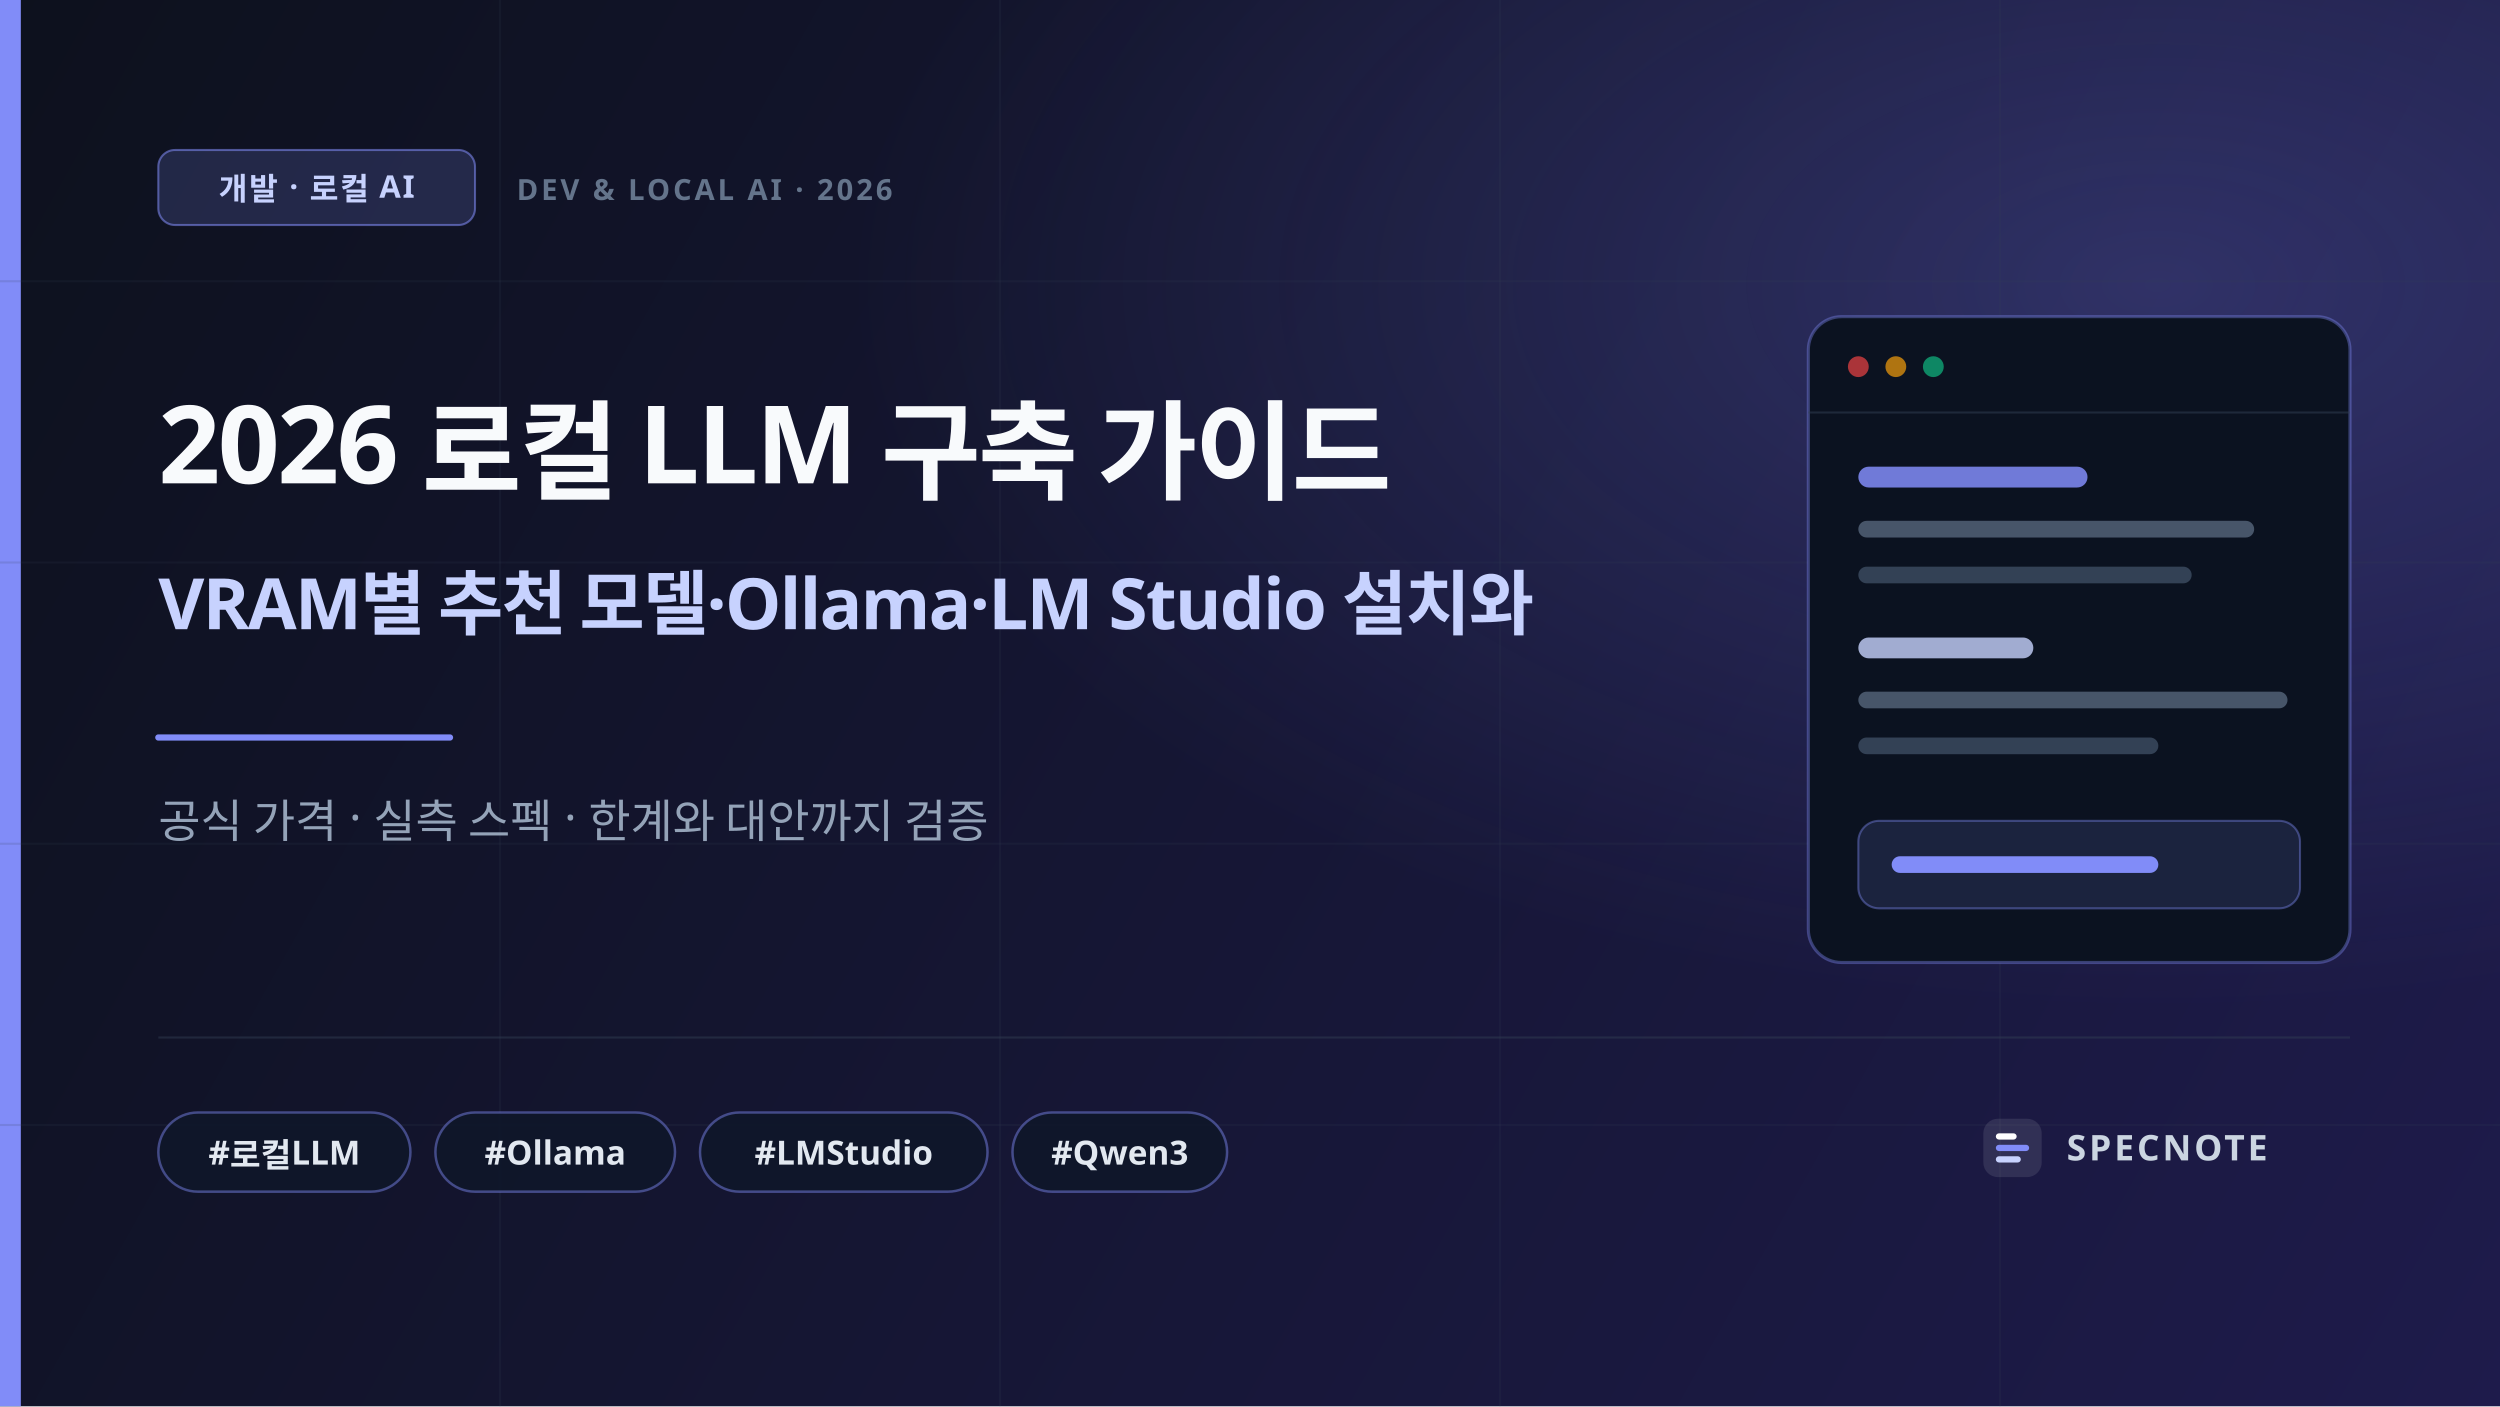
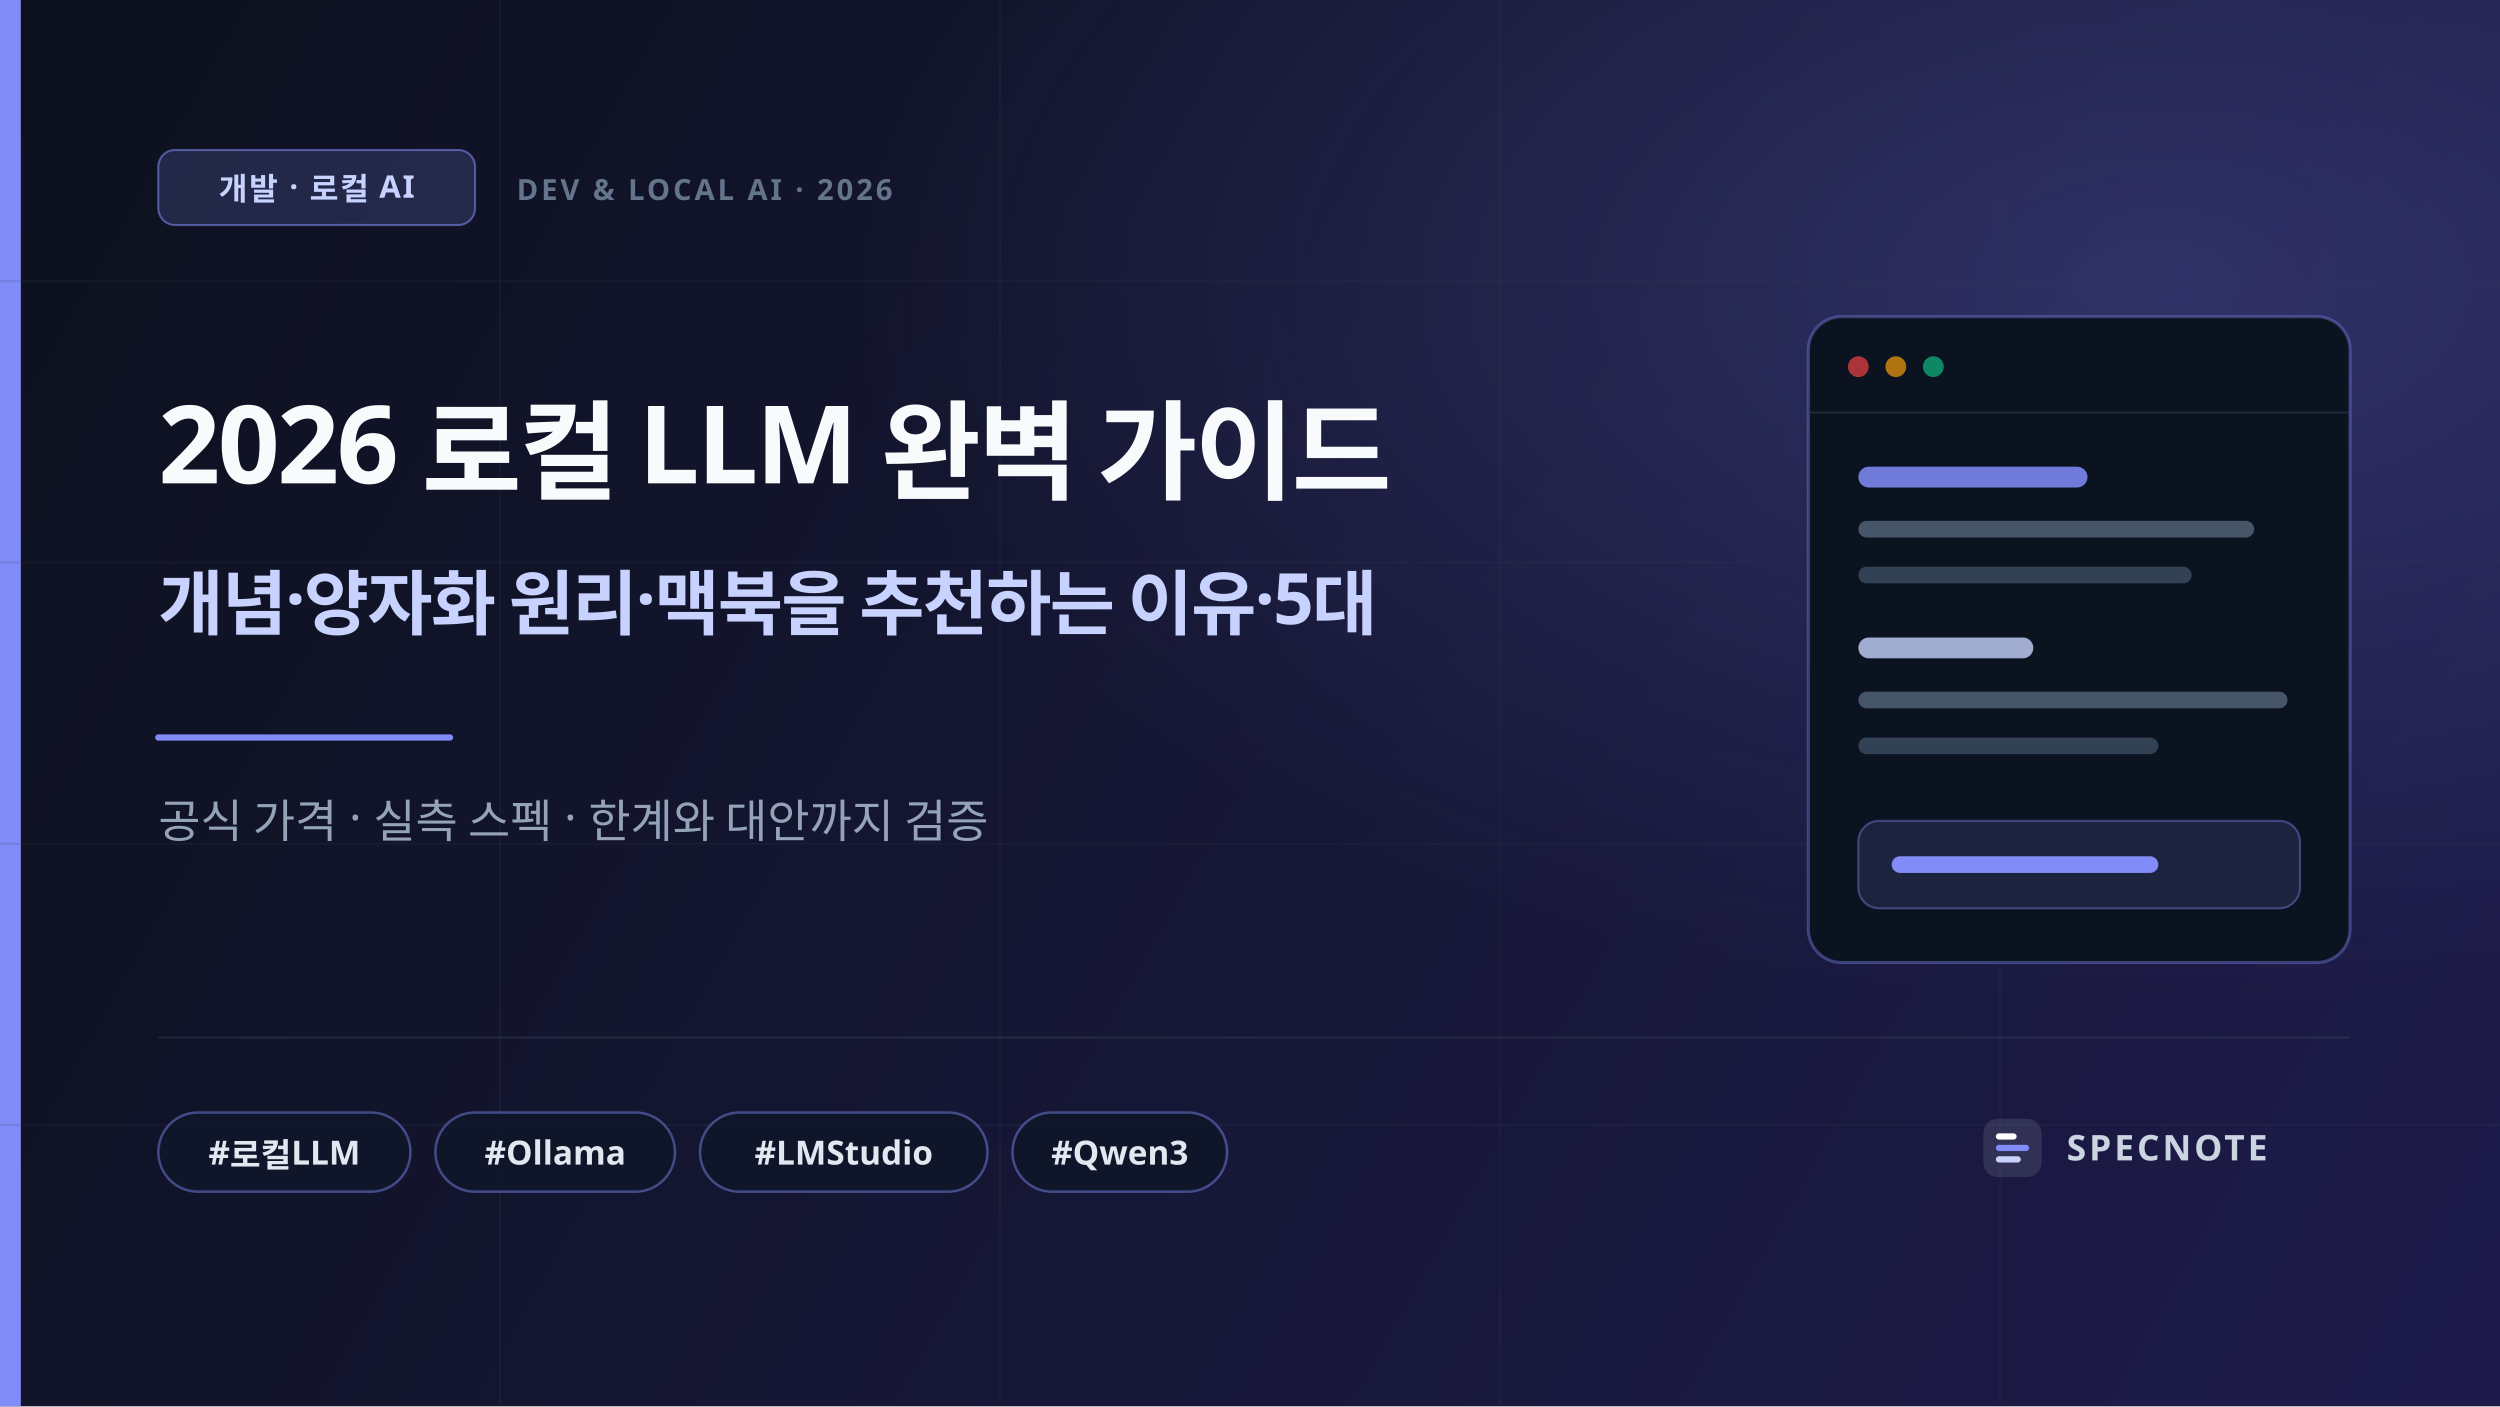
<svg xmlns="http://www.w3.org/2000/svg" viewBox="0 0 1200 675" fill="none">
  <defs>
    <linearGradient id="bg" x1="0" y1="0" x2="1200" y2="675" gradientUnits="userSpaceOnUse">
      <stop offset="0%" stop-color="#0D111D" />
      <stop offset="100%" stop-color="#1E1B4B" />
    </linearGradient>
    <radialGradient id="glow" cx="0.86" cy="0.2" r="0.52">
      <stop offset="0%" stop-color="#818CF8" stop-opacity="0.22" />
      <stop offset="100%" stop-color="#818CF8" stop-opacity="0" />
    </radialGradient>
  </defs>
  <rect width="1200" height="675" fill="url(#bg)" />
  <rect width="1200" height="675" fill="url(#glow)" />
  <rect x="0" y="0" width="10" height="675" fill="#818CF8" />
  <g stroke="#334155" stroke-opacity="0.16">
    <path d="M0 135H1200M0 270H1200M0 405H1200M0 540H1200" />
    <path d="M240 0V675M480 0V675M720 0V675M960 0V675" />
  </g>
  <rect x="76" y="72" width="152" height="36" rx="8" fill="#818CF8" fill-opacity="0.18" stroke="#818CF8" stroke-opacity="0.55" />
  <text x="152" y="96" text-anchor="middle" fill="#C7D2FE" font-family="'Pretendard', 'Malgun Gothic', sans-serif" font-size="15" font-weight="800" letter-spacing="0.8">개발 · 로컬 AI</text>
  <text x="248" y="96" fill="#64748B" font-family="'Pretendard', 'Malgun Gothic', sans-serif" font-size="14" font-weight="700" letter-spacing="1.4">DEV &amp; LOCAL AI · 2026</text>
-   <text x="76" y="232" fill="#F8FAFC" font-family="'Pretendard', 'Apple SD Gothic Neo', 'Malgun Gothic', 'Noto Sans KR', sans-serif" font-size="52" font-weight="900" letter-spacing="-1.2">2026 로컬 LLM 구축 가이드</text>
-   <text x="76" y="302" fill="#C7D2FE" font-family="'Pretendard', 'Apple SD Gothic Neo', 'Malgun Gothic', 'Noto Sans KR', sans-serif" font-size="34" font-weight="800" letter-spacing="-0.8">VRAM별 추천 모델·Ollama·LM Studio 설치와</text>
+   <text x="76" y="232" fill="#F8FAFC" font-family="'Pretendard', 'Apple SD Gothic Neo', 'Malgun Gothic', 'Noto Sans KR', sans-serif" font-size="52" font-weight="900" letter-spacing="-1.2">2026 로컬 LLM 완벽 가이드</text>
+   <text x="76" y="302" fill="#C7D2FE" font-family="'Pretendard', 'Apple SD Gothic Neo', 'Malgun Gothic', 'Noto Sans KR', sans-serif" font-size="34" font-weight="800" letter-spacing="-0.8">개념·양자화 원리·맥북을 추천하는 이유·5대</text>
  <line x1="76" y1="354" x2="216" y2="354" stroke="#818CF8" stroke-width="3" stroke-linecap="round" />
  <text x="76" y="402" fill="#94A3B8" font-family="'Pretendard', 'Apple SD Gothic Neo', 'Malgun Gothic', sans-serif" font-size="22" font-weight="500">공식 가격 · 실측 스펙 · 한계와 대안까지 검증</text>
  <g transform="translate(868, 152)">
    <rect width="260" height="310" rx="16" fill="#0B1220" stroke="#818CF8" stroke-opacity="0.38" stroke-width="1.5" />
    <circle cx="24" cy="24" r="5" fill="#EF4444" fill-opacity="0.7" />
    <circle cx="42" cy="24" r="5" fill="#F59E0B" fill-opacity="0.7" />
    <circle cx="60" cy="24" r="5" fill="#10B981" fill-opacity="0.7" />
    <line x1="0" y1="46" x2="260" y2="46" stroke="#334155" stroke-opacity="0.5" />
    <rect x="24" y="72" width="110" height="10" rx="5" fill="#818CF8" fill-opacity="0.85" />
    <rect x="24" y="98" width="190" height="8" rx="4" fill="#475569" />
    <rect x="24" y="120" width="160" height="8" rx="4" fill="#334155" />
    <rect x="24" y="154" width="84" height="10" rx="5" fill="#C7D2FE" fill-opacity="0.8" />
    <rect x="24" y="180" width="206" height="8" rx="4" fill="#475569" />
    <rect x="24" y="202" width="144" height="8" rx="4" fill="#334155" />
    <rect x="24" y="242" width="212" height="42" rx="10" fill="#818CF8" fill-opacity="0.14" stroke="#818CF8" stroke-opacity="0.4" />
    <rect x="40" y="259" width="128" height="8" rx="4" fill="#818CF8" />
  </g>
  <line x1="76" y1="498" x2="1128" y2="498" stroke="#334155" stroke-opacity="0.45" />
  <rect x="76" y="534" width="121" height="38" rx="19" fill="#0F172A" fill-opacity="0.9" stroke="#818CF8" stroke-opacity="0.45" stroke-width="1.2" />
  <text x="136.5" y="559" text-anchor="middle" fill="#E2E8F0" font-family="'Pretendard', 'Apple SD Gothic Neo', 'Malgun Gothic', sans-serif" font-size="16" font-weight="700">#로컬LLM</text>
  <rect x="209" y="534" width="115" height="38" rx="19" fill="#0F172A" fill-opacity="0.9" stroke="#818CF8" stroke-opacity="0.45" stroke-width="1.2" />
  <text x="266.5" y="559" text-anchor="middle" fill="#E2E8F0" font-family="'Pretendard', 'Apple SD Gothic Neo', 'Malgun Gothic', sans-serif" font-size="16" font-weight="700">#Ollama</text>
  <rect x="336" y="534" width="138" height="38" rx="19" fill="#0F172A" fill-opacity="0.9" stroke="#818CF8" stroke-opacity="0.45" stroke-width="1.2" />
  <text x="405" y="559" text-anchor="middle" fill="#E2E8F0" font-family="'Pretendard', 'Apple SD Gothic Neo', 'Malgun Gothic', sans-serif" font-size="16" font-weight="700">#LMStudio</text>
  <rect x="486" y="534" width="103" height="38" rx="19" fill="#0F172A" fill-opacity="0.9" stroke="#818CF8" stroke-opacity="0.45" stroke-width="1.2" />
  <text x="537.5" y="559" text-anchor="middle" fill="#E2E8F0" font-family="'Pretendard', 'Apple SD Gothic Neo', 'Malgun Gothic', sans-serif" font-size="16" font-weight="700">#Qwen3</text>
  <g transform="translate(952, 537)">
    <rect width="28" height="28" rx="7" fill="#FFFFFF" fill-opacity="0.1" />
    <rect x="6" y="7" width="10" height="3" rx="1.5" fill="#FFFFFF" />
    <rect x="6" y="12.5" width="16" height="3" rx="1.5" fill="#818CF8" />
    <rect x="6" y="18" width="12" height="3" rx="1.5" fill="#C7D2FE" />
    <text x="40" y="20" fill="#CBD5E1" font-family="'Pretendard', 'Malgun Gothic', sans-serif" font-size="17" font-weight="800" letter-spacing="1.4">SPECNOTE</text>
  </g>
</svg>
